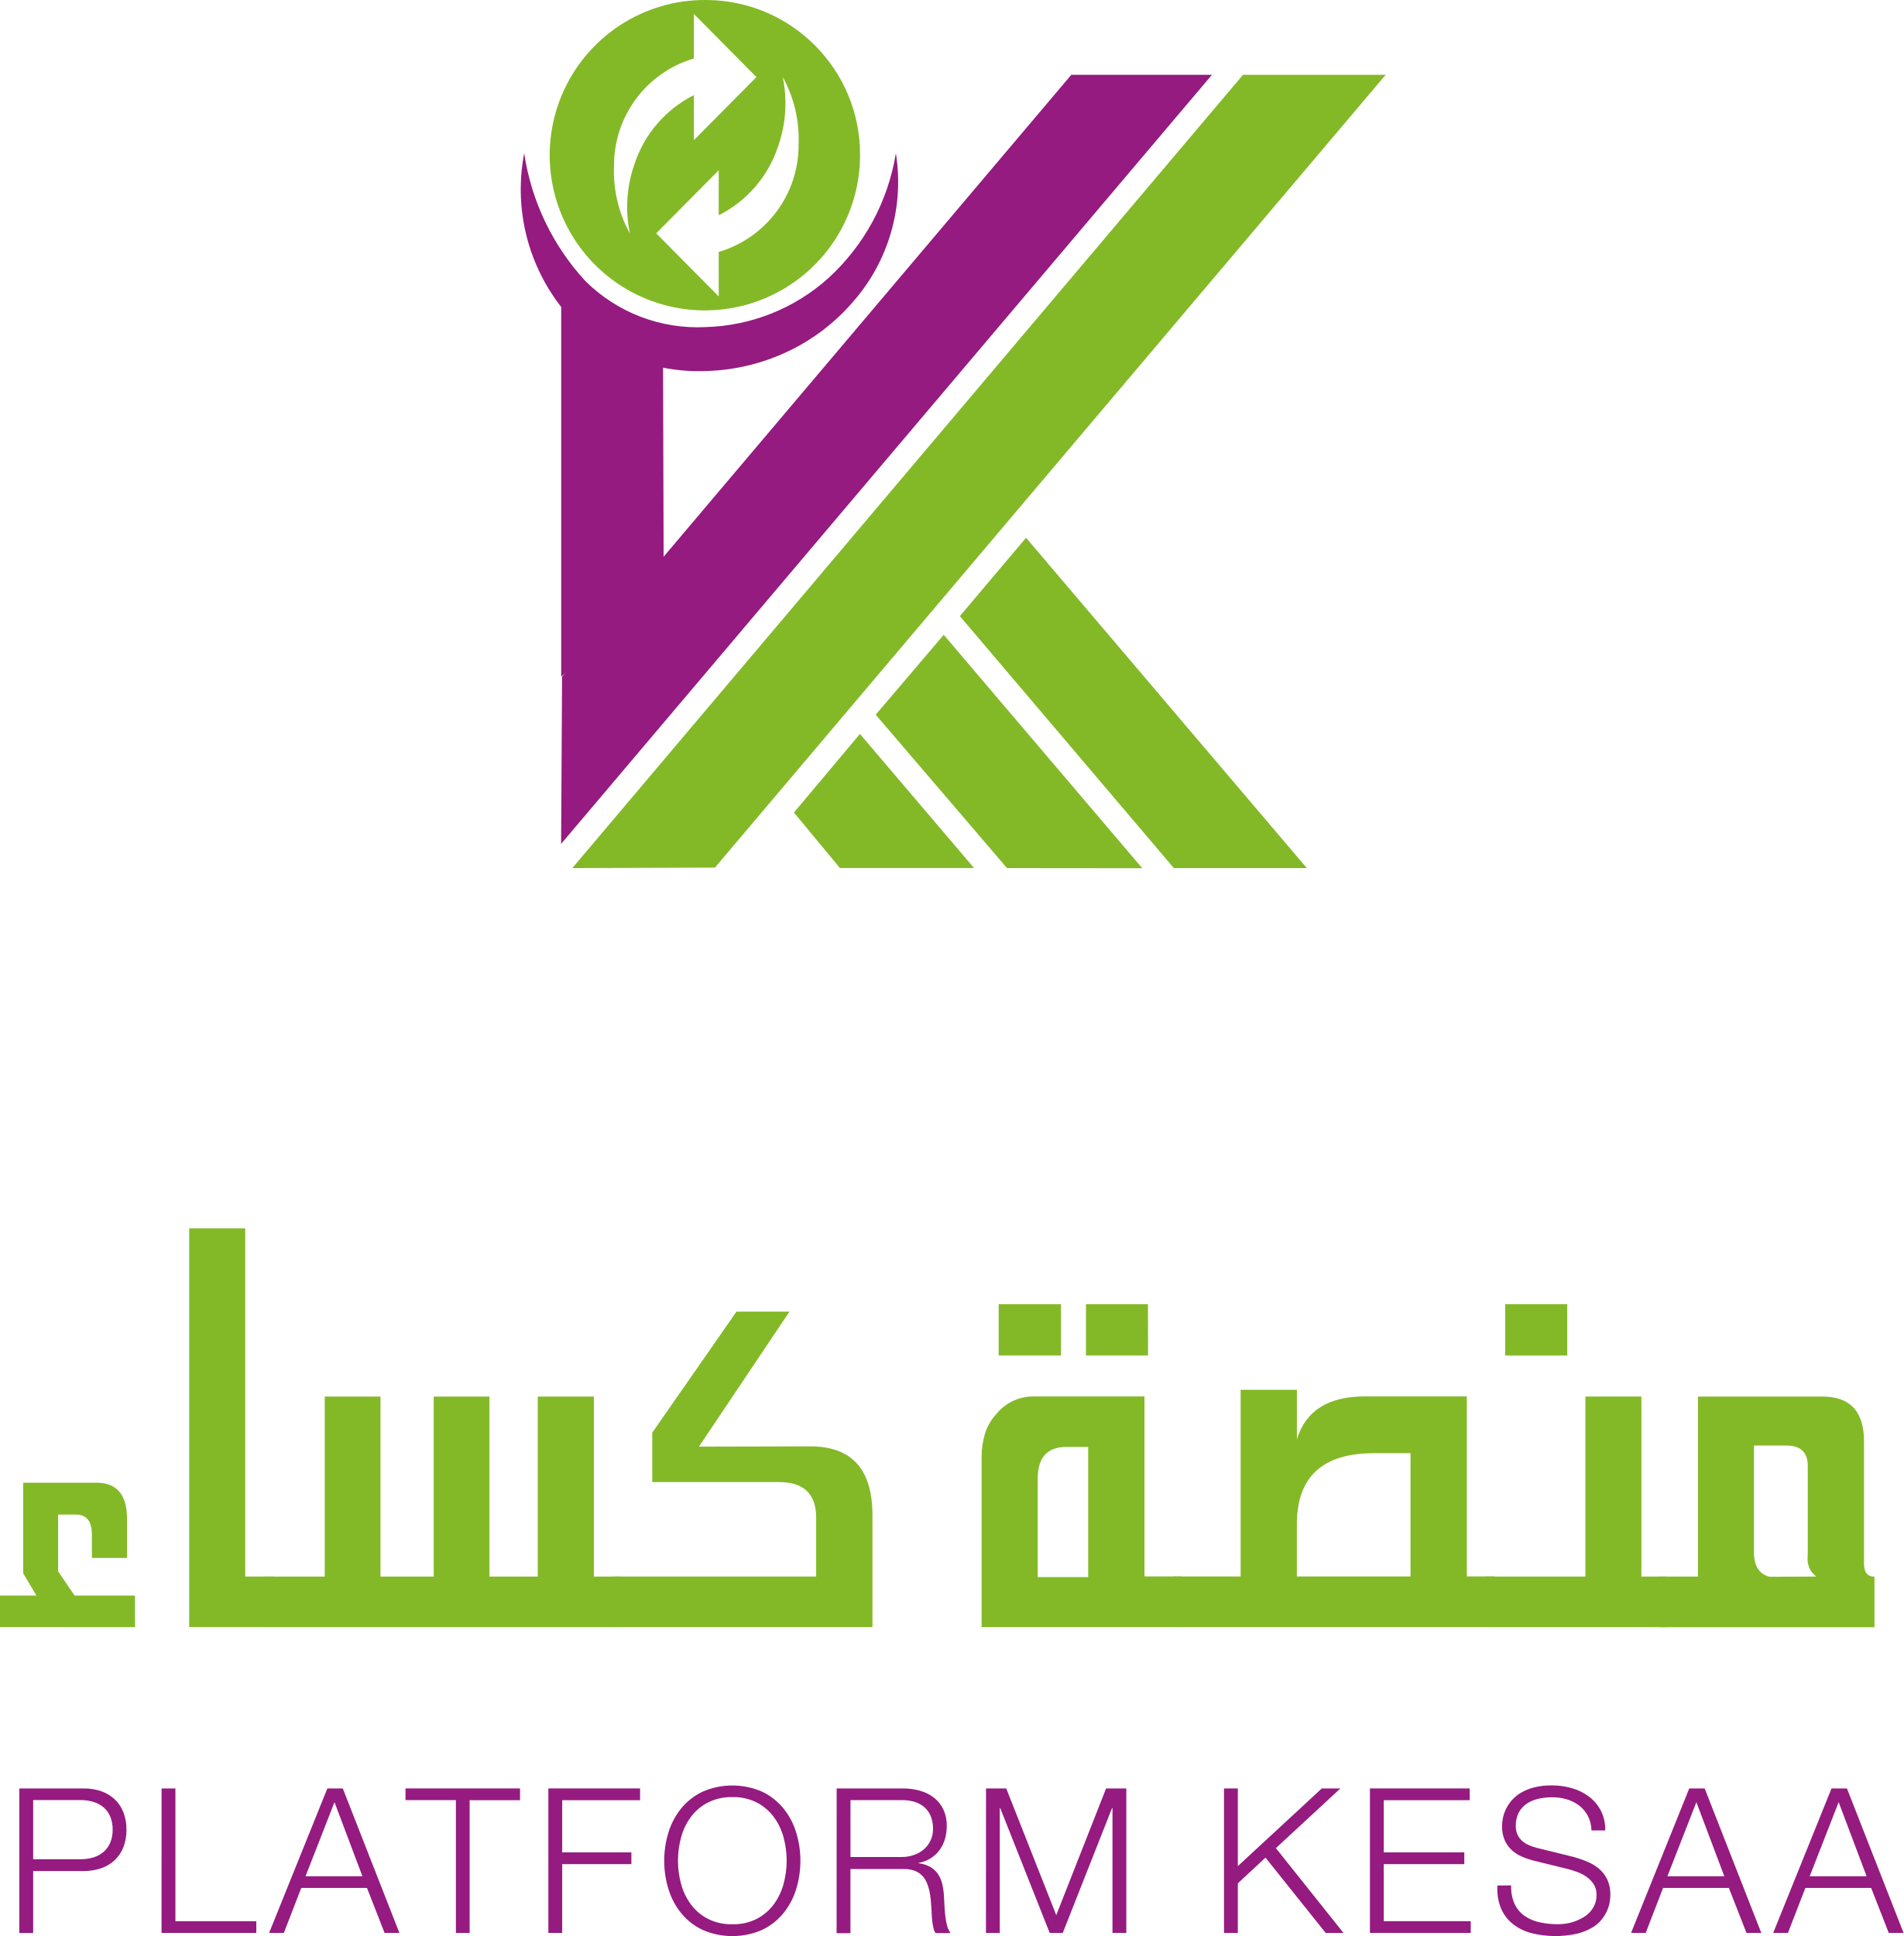
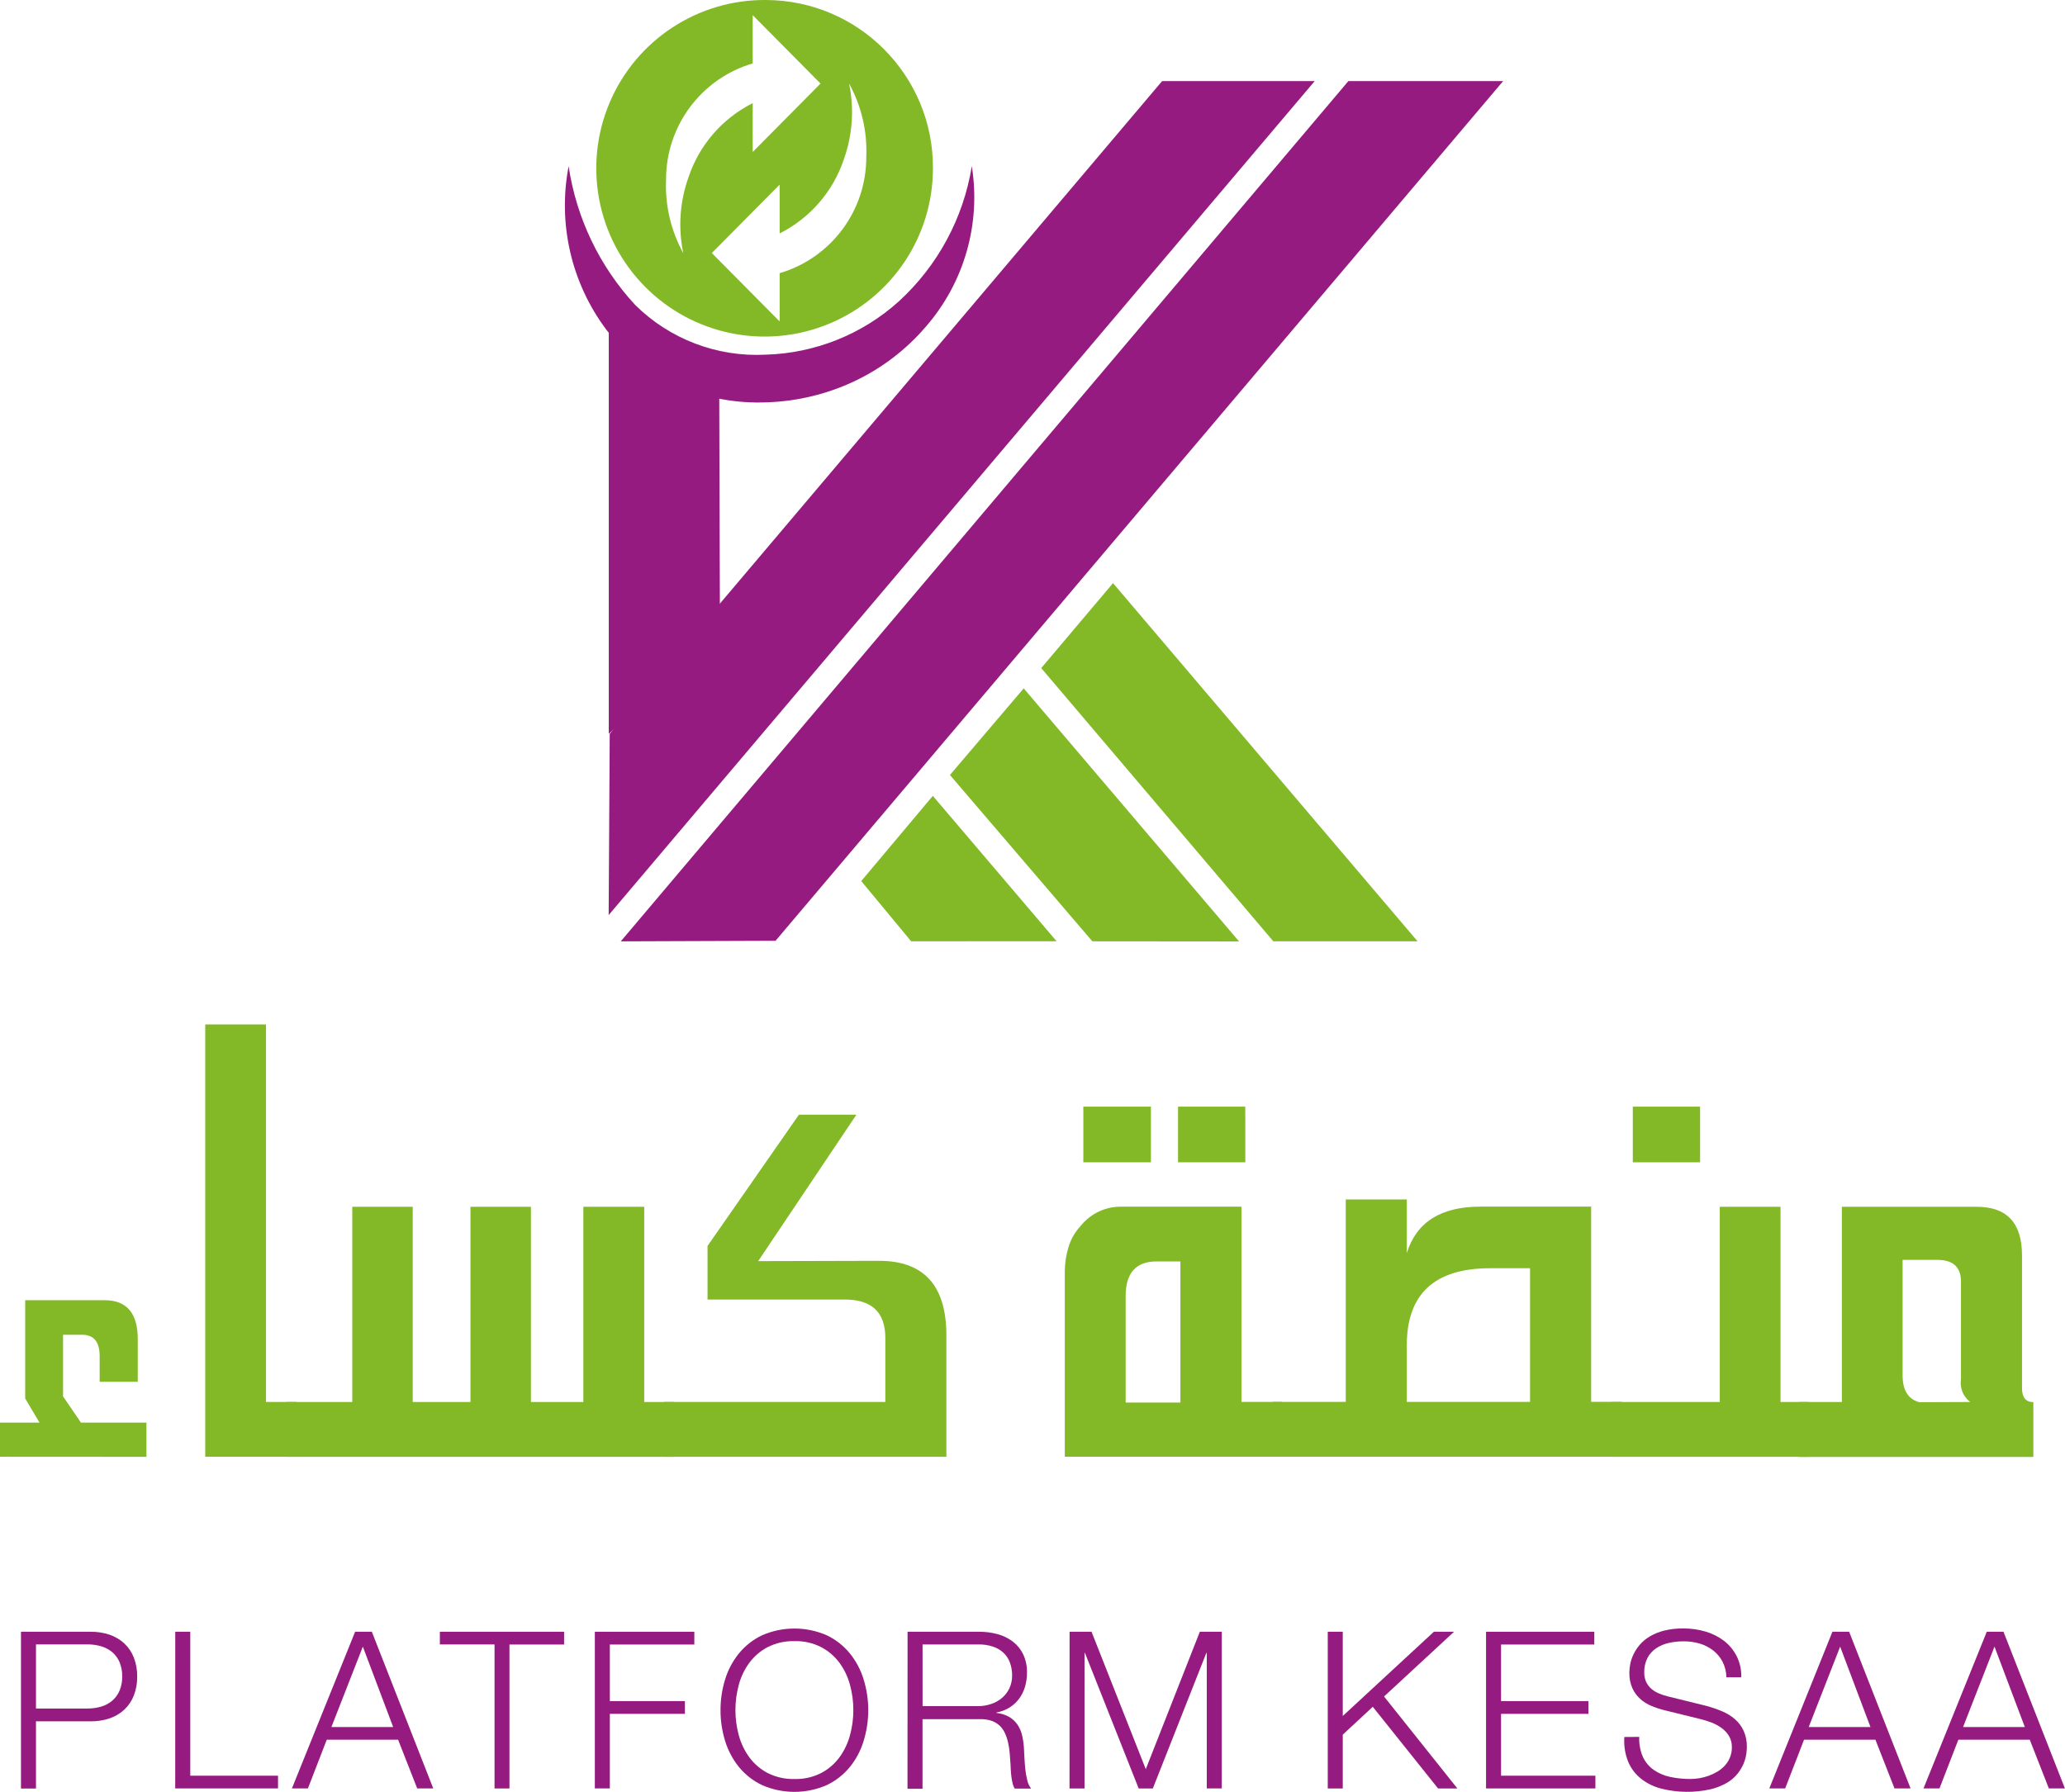
- <svg xmlns="http://www.w3.org/2000/svg" width="94.127" height="95.714" viewBox="0 0 94.127 95.714">
+ <svg xmlns="http://www.w3.org/2000/svg" width="94.127" height="81.691" viewBox="0 0 94.127 81.691">
  <g id="Group_14457" data-name="Group 14457" transform="translate(-105.683 -40.271)">
-     <g id="Group_14454" data-name="Group 14454" transform="translate(105.683 101.001)">
+     <g id="Group_14454" data-name="Group 14454" transform="translate(105.683 86.978)">
      <path id="Path_13948" data-name="Path 13948" d="M105.683,599.857V598.3h1.8l-.652-1.1v-4.479h3.625q1.507,0,1.507,1.778v1.941h-1.737v-1.168q0-.977-.8-.977h-.869v2.81l.815,1.195h2.986v1.561Z" transform="translate(-105.683 -580.147)" fill="#83b927" />
      <path id="Path_13949" data-name="Path 13949" d="M197,495.28h-4.154V475.57h2.769v17.212H197Z" transform="translate(-183.491 -475.57)" fill="#83b927" />
      <path id="Path_13950" data-name="Path 13950" d="M245.152,564.4H227.506v-2.5h2.986v-8.9h2.756v8.9h2.632v-8.9h2.756v8.9h2.389v-8.9H243.8v8.9h1.357Z" transform="translate(-214.435 -544.686)" fill="#83b927" />
      <path id="Path_13951" data-name="Path 13951" d="M387.788,529.5V527h10.086v-2.918q0-1.751-1.846-1.751H389.77v-2.443l4.167-5.986h2.62l-4.479,6.678,5.511-.014q3.067,0,3.068,3.394V529.5Z" transform="translate(-357.519 -509.789)" fill="#83b927" />
      <path id="Path_13952" data-name="Path 13952" d="M567.974,526.45h-9.9v-8.457a3.956,3.956,0,0,1,.163-1.086,2.451,2.451,0,0,1,.556-.977,2.341,2.341,0,0,1,1.833-.882h5.5v8.9h1.846ZM562,513.025h-3.081v-2.538H562Zm1.344,10.954v-6.434H562.26q-1.412,0-1.412,1.574v4.86Zm2.959-10.954h-3.068v-2.538H566.3Z" transform="translate(-509.538 -506.74)" fill="#83b927" />
      <path id="Path_13953" data-name="Path 13953" d="M662.268,561.685h-15.9v-2.5H649.7v-9.23h2.783V552.4q.652-2.118,3.352-2.118h5.05v8.9h1.386Zm-4.168-2.5v-6.095h-1.819q-3.8,0-3.8,3.516v2.579Z" transform="translate(-588.357 -541.975)" fill="#83b927" />
      <path id="Path_13954" data-name="Path 13954" d="M799.321,523.953v2.5h-8.972v-2.5h4.928v-8.9h2.769v8.9Zm-4.941-10.927h-3.067v-2.538h3.067Z" transform="translate(-716.886 -506.74)" fill="#83b927" />
      <path id="Path_13955" data-name="Path 13955" d="M869.918,561.9h1.955v-8.9h6.148q2.064,0,2.063,2.213v6.054q0,.638.517.638v2.5H869.918Zm7.806,0a1.091,1.091,0,0,1-.434-.855,1.7,1.7,0,0,1,.013-.2v-4.425q0-1-1.073-1h-1.588v5.267q0,1.018.76,1.222Z" transform="translate(-787.917 -544.686)" fill="#83b927" />
-       <path id="Path_13956" data-name="Path 13956" d="M114.59,733.622h3.175a2.629,2.629,0,0,1,.871.137,1.869,1.869,0,0,1,.669.4,1.758,1.758,0,0,1,.43.642,2.328,2.328,0,0,1,.152.865,2.3,2.3,0,0,1-.152.862,1.76,1.76,0,0,1-.43.641,1.869,1.869,0,0,1-.669.4,2.632,2.632,0,0,1-.871.137h-2.491v3.064h-.684Zm.684,3.5h2.34a2.166,2.166,0,0,0,.645-.091,1.351,1.351,0,0,0,.5-.274,1.245,1.245,0,0,0,.328-.457,1.615,1.615,0,0,0,.117-.64,1.636,1.636,0,0,0-.117-.643,1.226,1.226,0,0,0-.328-.457,1.384,1.384,0,0,0-.5-.271,2.18,2.18,0,0,0-.645-.091h-2.34Z" transform="translate(-113.634 -705.934)" fill="#951b80" />
-       <path id="Path_13957" data-name="Path 13957" d="M180.142,733.622h.684v6.563h4v.581h-4.686Z" transform="translate(-172.153 -705.934)" fill="#951b80" />
-       <path id="Path_13958" data-name="Path 13958" d="M232.592,733.622h.762l2.8,7.144h-.732l-.871-2.223H231.3l-.86,2.223h-.729Zm-1.081,4.344h2.815l-1.382-3.665Z" transform="translate(-216.405 -705.934)" fill="#951b80" />
-       <path id="Path_13959" data-name="Path 13959" d="M292.542,733.622h5.663v.582h-2.491v6.563h-.68V734.2h-2.492Z" transform="translate(-272.492 -705.934)" fill="#951b80" />
-       <path id="Path_13960" data-name="Path 13960" d="M358.378,733.622h4.535v.582h-3.851v2.58h3.421v.581h-3.421v3.4h-.684Z" transform="translate(-331.264 -705.934)" fill="#951b80" />
-       <path id="Path_13961" data-name="Path 13961" d="M411.774,735.935a4.677,4.677,0,0,1,.21-1.4,3.529,3.529,0,0,1,.631-1.188,3.073,3.073,0,0,1,1.053-.823,3.685,3.685,0,0,1,2.948,0,3.075,3.075,0,0,1,1.051.823,3.528,3.528,0,0,1,.63,1.188,4.787,4.787,0,0,1,0,2.809,3.52,3.52,0,0,1-.63,1.188,3.068,3.068,0,0,1-1.051.823,3.682,3.682,0,0,1-2.948,0,3.065,3.065,0,0,1-1.053-.823,3.52,3.52,0,0,1-.631-1.188A4.674,4.674,0,0,1,411.774,735.935Zm.679,0a4.349,4.349,0,0,0,.154,1.148,3.022,3.022,0,0,0,.482,1.007,2.438,2.438,0,0,0,.837.716,2.564,2.564,0,0,0,1.22.271,2.536,2.536,0,0,0,1.212-.271,2.462,2.462,0,0,0,.836-.716,3.064,3.064,0,0,0,.481-1.007,4.391,4.391,0,0,0,0-2.3,3.025,3.025,0,0,0-.481-1.007,2.476,2.476,0,0,0-.836-.714,2.535,2.535,0,0,0-1.212-.271,2.564,2.564,0,0,0-1.22.271,2.451,2.451,0,0,0-.837.714,2.985,2.985,0,0,0-.482,1.007A4.37,4.37,0,0,0,412.453,735.935Z" transform="translate(-378.931 -704.674)" fill="#951b80" />
-       <path id="Path_13962" data-name="Path 13962" d="M491.232,733.622H494.5a3.122,3.122,0,0,1,.838.11,2.026,2.026,0,0,1,.692.338,1.6,1.6,0,0,1,.471.579,1.865,1.865,0,0,1,.174.836,2.263,2.263,0,0,1-.088.638,1.745,1.745,0,0,1-.264.542,1.573,1.573,0,0,1-.438.408,1.684,1.684,0,0,1-.6.23v.02a1.492,1.492,0,0,1,.58.183,1.2,1.2,0,0,1,.376.35,1.441,1.441,0,0,1,.211.486,3.52,3.52,0,0,1,.085.594q.01.186.023.445t.041.523a3.513,3.513,0,0,0,.09.5.967.967,0,0,0,.174.369h-.747a.775.775,0,0,1-.1-.246,2.546,2.546,0,0,1-.054-.3c-.013-.1-.022-.2-.027-.3s-.009-.186-.012-.261q-.014-.249-.037-.5a3.774,3.774,0,0,0-.073-.486,2.2,2.2,0,0,0-.144-.434,1.106,1.106,0,0,0-.247-.348,1.063,1.063,0,0,0-.381-.222,1.553,1.553,0,0,0-.55-.068h-2.58v3.171h-.684Zm.684,3.391h2.541a1.8,1.8,0,0,0,.591-.1,1.477,1.477,0,0,0,.489-.274,1.3,1.3,0,0,0,.335-.437,1.328,1.328,0,0,0,.125-.586,1.677,1.677,0,0,0-.1-.589,1.159,1.159,0,0,0-.291-.444,1.3,1.3,0,0,0-.481-.283,2.031,2.031,0,0,0-.669-.1h-2.541Z" transform="translate(-449.863 -705.934)" fill="#951b80" />
-       <path id="Path_13963" data-name="Path 13963" d="M560.063,733.622h1l2.473,6.265L566,733.622h1v7.144h-.684V734.59h-.02l-2.439,6.177h-.645l-2.448-6.177h-.02v6.177h-.684Z" transform="translate(-511.309 -705.934)" fill="#951b80" />
-       <path id="Path_13964" data-name="Path 13964" d="M669.73,733.622h.684v3.841l4.153-3.841h.919l-3.19,2.952,3.342,4.193h-.88l-2.976-3.724-1.368,1.271v2.453h-.684Z" transform="translate(-609.209 -705.934)" fill="#951b80" />
-       <path id="Path_13965" data-name="Path 13965" d="M736.983,733.622h4.934v.582h-4.25v2.58h3.982v.581h-3.982v2.82h4.3v.581h-4.984Z" transform="translate(-669.246 -705.934)" fill="#951b80" />
-       <path id="Path_13966" data-name="Path 13966" d="M796.391,737.156a2.018,2.018,0,0,0,.169.921,1.485,1.485,0,0,0,.5.591,2.051,2.051,0,0,0,.747.315,4.306,4.306,0,0,0,.916.093,2.574,2.574,0,0,0,.4-.034,2.36,2.36,0,0,0,.828-.3,1.489,1.489,0,0,0,.34-.276,1.282,1.282,0,0,0,.234-.371,1.2,1.2,0,0,0,.087-.469.959.959,0,0,0-.137-.521,1.293,1.293,0,0,0-.352-.369,2.063,2.063,0,0,0-.474-.247,4.462,4.462,0,0,0-.508-.154l-1.588-.391a4.084,4.084,0,0,1-.609-.2,1.8,1.8,0,0,1-.513-.322,1.5,1.5,0,0,1-.357-.491,1.686,1.686,0,0,1-.135-.706,2.093,2.093,0,0,1,.042-.394,1.8,1.8,0,0,1,.149-.442,2.031,2.031,0,0,1,.286-.435,1.827,1.827,0,0,1,.453-.376,2.456,2.456,0,0,1,.651-.266,3.471,3.471,0,0,1,.882-.1,3.546,3.546,0,0,1,1.008.142,2.574,2.574,0,0,1,.843.422,2.084,2.084,0,0,1,.579.7,2.025,2.025,0,0,1,.209.963h-.679a1.641,1.641,0,0,0-.178-.718,1.563,1.563,0,0,0-.433-.513,1.886,1.886,0,0,0-.612-.308,2.529,2.529,0,0,0-.725-.1,3.043,3.043,0,0,0-.676.073,1.7,1.7,0,0,0-.571.239,1.224,1.224,0,0,0-.4.44,1.39,1.39,0,0,0-.149.669.994.994,0,0,0,.088.433.954.954,0,0,0,.235.31,1.294,1.294,0,0,0,.342.21,2.727,2.727,0,0,0,.415.137l1.745.43a5.716,5.716,0,0,1,.714.244,2.177,2.177,0,0,1,.589.359,1.6,1.6,0,0,1,.4.528,1.715,1.715,0,0,1,.149.75,2.571,2.571,0,0,1-.026.32,1.835,1.835,0,0,1-.119.426,2.079,2.079,0,0,1-.271.459,1.761,1.761,0,0,1-.482.417,2.79,2.79,0,0,1-.751.3,4.9,4.9,0,0,1-2.256-.029,2.509,2.509,0,0,1-.919-.452,1.951,1.951,0,0,1-.586-.776,2.539,2.539,0,0,1-.174-1.126Z" transform="translate(-721.67 -704.674)" fill="#951b80" />
-       <path id="Path_13967" data-name="Path 13967" d="M860.177,733.622h.762l2.8,7.144h-.732l-.871-2.223h-3.253l-.86,2.223H857.3Zm-1.081,4.344h2.815l-1.382-3.665Z" transform="translate(-776.651 -705.934)" fill="#951b80" />
-       <path id="Path_13968" data-name="Path 13968" d="M925.738,733.622h.762l2.8,7.144h-.732l-.871-2.223h-3.254l-.86,2.223h-.729Zm-1.08,4.344h2.815L926.09,734.3Z" transform="translate(-835.177 -705.934)" fill="#951b80" />
+       <g id="Group_14472" data-name="Group 14472">
+         <path id="Path_13956" data-name="Path 13956" d="M114.59,733.622h3.175a2.629,2.629,0,0,1,.871.137,1.869,1.869,0,0,1,.669.4,1.758,1.758,0,0,1,.43.642,2.328,2.328,0,0,1,.152.865,2.3,2.3,0,0,1-.152.862,1.76,1.76,0,0,1-.43.641,1.869,1.869,0,0,1-.669.4,2.632,2.632,0,0,1-.871.137h-2.491v3.064h-.684Zm.684,3.5h2.34a2.166,2.166,0,0,0,.645-.091,1.351,1.351,0,0,0,.5-.274,1.245,1.245,0,0,0,.328-.457,1.615,1.615,0,0,0,.117-.64,1.636,1.636,0,0,0-.117-.643,1.226,1.226,0,0,0-.328-.457,1.384,1.384,0,0,0-.5-.271,2.18,2.18,0,0,0-.645-.091h-2.34Z" transform="translate(-113.634 -705.933)" fill="#951b80" />
+         <path id="Path_13957" data-name="Path 13957" d="M180.142,733.622h.684v6.563h4v.581h-4.686Z" transform="translate(-172.153 -705.933)" fill="#951b80" />
+         <path id="Path_13958" data-name="Path 13958" d="M232.592,733.622h.762l2.8,7.144h-.732l-.871-2.223H231.3l-.86,2.223h-.729Zm-1.081,4.344h2.815l-1.382-3.665Z" transform="translate(-216.405 -705.933)" fill="#951b80" />
+         <path id="Path_13959" data-name="Path 13959" d="M292.542,733.622h5.663v.582h-2.491v6.563h-.68V734.2h-2.492Z" transform="translate(-272.492 -705.933)" fill="#951b80" />
+         <path id="Path_13960" data-name="Path 13960" d="M358.378,733.622h4.535v.582h-3.851v2.58h3.421v.581h-3.421v3.4h-.684Z" transform="translate(-331.264 -705.933)" fill="#951b80" />
+         <path id="Path_13961" data-name="Path 13961" d="M411.774,735.935a4.677,4.677,0,0,1,.21-1.4,3.529,3.529,0,0,1,.631-1.188,3.073,3.073,0,0,1,1.053-.823,3.685,3.685,0,0,1,2.948,0,3.075,3.075,0,0,1,1.051.823,3.528,3.528,0,0,1,.63,1.188,4.787,4.787,0,0,1,0,2.809,3.52,3.52,0,0,1-.63,1.188,3.068,3.068,0,0,1-1.051.823,3.682,3.682,0,0,1-2.948,0,3.065,3.065,0,0,1-1.053-.823,3.52,3.52,0,0,1-.631-1.188A4.674,4.674,0,0,1,411.774,735.935Zm.679,0a4.349,4.349,0,0,0,.154,1.148,3.022,3.022,0,0,0,.482,1.007,2.438,2.438,0,0,0,.837.716,2.564,2.564,0,0,0,1.22.271,2.536,2.536,0,0,0,1.212-.271,2.462,2.462,0,0,0,.836-.716,3.064,3.064,0,0,0,.481-1.007,4.391,4.391,0,0,0,0-2.3,3.025,3.025,0,0,0-.481-1.007,2.476,2.476,0,0,0-.836-.714,2.535,2.535,0,0,0-1.212-.271,2.564,2.564,0,0,0-1.22.271,2.451,2.451,0,0,0-.837.714,2.985,2.985,0,0,0-.482,1.007A4.37,4.37,0,0,0,412.453,735.935Z" transform="translate(-378.931 -704.674)" fill="#951b80" />
+         <path id="Path_13962" data-name="Path 13962" d="M491.232,733.622H494.5a3.122,3.122,0,0,1,.838.11,2.026,2.026,0,0,1,.692.338,1.6,1.6,0,0,1,.471.579,1.865,1.865,0,0,1,.174.836,2.263,2.263,0,0,1-.088.638,1.745,1.745,0,0,1-.264.542,1.573,1.573,0,0,1-.438.408,1.684,1.684,0,0,1-.6.23v.02a1.492,1.492,0,0,1,.58.183,1.2,1.2,0,0,1,.376.35,1.441,1.441,0,0,1,.211.486,3.52,3.52,0,0,1,.085.594q.01.186.023.445t.041.523a3.513,3.513,0,0,0,.09.5.967.967,0,0,0,.174.369h-.747a.775.775,0,0,1-.1-.246,2.546,2.546,0,0,1-.054-.3c-.013-.1-.022-.2-.027-.3s-.009-.186-.012-.261q-.014-.249-.037-.5a3.774,3.774,0,0,0-.073-.486,2.2,2.2,0,0,0-.144-.434,1.106,1.106,0,0,0-.247-.348,1.063,1.063,0,0,0-.381-.222,1.553,1.553,0,0,0-.55-.068h-2.58v3.171h-.684Zm.684,3.391h2.541a1.8,1.8,0,0,0,.591-.1,1.477,1.477,0,0,0,.489-.274,1.3,1.3,0,0,0,.335-.437,1.328,1.328,0,0,0,.125-.586,1.677,1.677,0,0,0-.1-.589,1.159,1.159,0,0,0-.291-.444,1.3,1.3,0,0,0-.481-.283,2.031,2.031,0,0,0-.669-.1h-2.541Z" transform="translate(-449.863 -705.933)" fill="#951b80" />
+         <path id="Path_13963" data-name="Path 13963" d="M560.063,733.622h1l2.473,6.265L566,733.622h1v7.144h-.684V734.59h-.02l-2.439,6.177h-.645l-2.448-6.177h-.02v6.177h-.684Z" transform="translate(-511.309 -705.933)" fill="#951b80" />
+         <path id="Path_13964" data-name="Path 13964" d="M669.73,733.622h.684v3.841l4.153-3.841h.919l-3.19,2.952,3.342,4.193h-.88l-2.976-3.724-1.368,1.271v2.453h-.684Z" transform="translate(-609.208 -705.933)" fill="#951b80" />
+         <path id="Path_13965" data-name="Path 13965" d="M736.983,733.622h4.934v.582h-4.25v2.58h3.982v.581h-3.982v2.82h4.3v.581h-4.984Z" transform="translate(-669.246 -705.933)" fill="#951b80" />
+         <path id="Path_13966" data-name="Path 13966" d="M796.391,737.156a2.018,2.018,0,0,0,.169.921,1.485,1.485,0,0,0,.5.591,2.051,2.051,0,0,0,.747.315,4.306,4.306,0,0,0,.916.093,2.574,2.574,0,0,0,.4-.034,2.36,2.36,0,0,0,.828-.3,1.489,1.489,0,0,0,.34-.276,1.282,1.282,0,0,0,.234-.371,1.2,1.2,0,0,0,.087-.469.959.959,0,0,0-.137-.521,1.293,1.293,0,0,0-.352-.369,2.063,2.063,0,0,0-.474-.247,4.462,4.462,0,0,0-.508-.154l-1.588-.391a4.084,4.084,0,0,1-.609-.2,1.8,1.8,0,0,1-.513-.322,1.5,1.5,0,0,1-.357-.491,1.686,1.686,0,0,1-.135-.706,2.093,2.093,0,0,1,.042-.394,1.8,1.8,0,0,1,.149-.442,2.031,2.031,0,0,1,.286-.435,1.827,1.827,0,0,1,.453-.376,2.456,2.456,0,0,1,.651-.266,3.471,3.471,0,0,1,.882-.1,3.546,3.546,0,0,1,1.008.142,2.574,2.574,0,0,1,.843.422,2.084,2.084,0,0,1,.579.7,2.025,2.025,0,0,1,.209.963h-.679a1.641,1.641,0,0,0-.178-.718,1.563,1.563,0,0,0-.433-.513,1.886,1.886,0,0,0-.612-.308,2.529,2.529,0,0,0-.725-.1,3.043,3.043,0,0,0-.676.073,1.7,1.7,0,0,0-.571.239,1.224,1.224,0,0,0-.4.44,1.39,1.39,0,0,0-.149.669.994.994,0,0,0,.088.433.954.954,0,0,0,.235.31,1.294,1.294,0,0,0,.342.21,2.727,2.727,0,0,0,.415.137l1.745.43a5.716,5.716,0,0,1,.714.244,2.177,2.177,0,0,1,.589.359,1.6,1.6,0,0,1,.4.528,1.715,1.715,0,0,1,.149.75,2.571,2.571,0,0,1-.026.32,1.835,1.835,0,0,1-.119.426,2.079,2.079,0,0,1-.271.459,1.761,1.761,0,0,1-.482.417,2.79,2.79,0,0,1-.751.3,4.9,4.9,0,0,1-2.256-.029,2.509,2.509,0,0,1-.919-.452,1.951,1.951,0,0,1-.586-.776,2.539,2.539,0,0,1-.174-1.126Z" transform="translate(-721.67 -704.674)" fill="#951b80" />
+         <path id="Path_13967" data-name="Path 13967" d="M860.177,733.622h.762l2.8,7.144h-.732l-.871-2.223h-3.253l-.86,2.223H857.3Zm-1.081,4.344h2.815l-1.382-3.665Z" transform="translate(-776.651 -705.933)" fill="#951b80" />
+         <path id="Path_13968" data-name="Path 13968" d="M925.738,733.622h.762l2.8,7.144h-.732l-.871-2.223h-3.254l-.86,2.223h-.729Zm-1.08,4.344h2.815L926.09,734.3Z" transform="translate(-835.177 -705.933)" fill="#951b80" />
+       </g>
    </g>
    <g id="Group_14456" data-name="Group 14456" transform="translate(131.438 40.271)">
      <path id="Path_13969" data-name="Path 13969" d="M364.265,194.232l0-18.967,5.035,3.27.034,11.409Z" transform="translate(-362.271 -160.78)" fill="#951b80" />
      <path id="Path_13970" data-name="Path 13970" d="M396.442,74.74,364.26,112.763l.048-8.264L389.487,74.74Z" transform="translate(-362.271 -71.042)" fill="#951b80" />
-       <path id="Path_13971" data-name="Path 13971" d="M402.565,74.74,369.4,113.961l7.055-.026L409.619,74.74Z" transform="translate(-366.859 -71.042)" fill="#83b927" />
+       <path id="Path_13971" data-name="Path 13971" d="M402.565,74.74,369.4,113.961l7.055-.026,24.752-29.253,8.412-9.942Z" transform="translate(-366.859 -71.042)" fill="#951b80" />
      <path id="Path_13972" data-name="Path 13972" d="M565.175,304.383l-13.883-16.332-3.273,3.874L558.6,304.383Z" transform="translate(-526.313 -261.465)" fill="#83b927" />
      <path id="Path_13973" data-name="Path 13973" d="M522.409,344.307l-9.817-11.54-3.363,3.95,6.492,7.584Z" transform="translate(-491.684 -301.383)" fill="#83b927" />
      <path id="Path_13974" data-name="Path 13974" d="M480.47,385.1l-5.643-6.63-3.263,3.886,2.275,2.745Z" transform="translate(-458.062 -342.185)" fill="#83b927" />
      <g id="Group_14455" data-name="Group 14455" transform="translate(1.564 0)">
        <path id="Path_13975" data-name="Path 13975" d="M367.9,40.271a7.673,7.673,0,1,0,7.6,7.672A7.639,7.639,0,0,0,367.9,40.271ZM364.12,51.814a6.369,6.369,0,0,1-.785-3.352,5.507,5.507,0,0,1,3.949-5.3v-2.2l3.092,3.119L367.284,47.2V44.974a5.857,5.857,0,0,0-2.934,3.4A6.379,6.379,0,0,0,364.12,51.814Zm8.341-4.388a5.508,5.508,0,0,1-3.949,5.3v2.2l-3.092-3.119,3.092-3.119v2.225a5.858,5.858,0,0,0,2.934-3.4,6.38,6.38,0,0,0,.23-3.436A6.372,6.372,0,0,1,372.461,47.425Z" transform="translate(-360.293 -40.271)" fill="#83b927" />
      </g>
      <path id="Path_13976" data-name="Path 13976" d="M364.259,110.888a8.982,8.982,0,0,1-2.106,7.329,9.782,9.782,0,0,1-3.23,2.468,10.1,10.1,0,0,1-3.988.968,9.265,9.265,0,0,1-4.076-.748,8.421,8.421,0,0,1-3.252-2.553,9.451,9.451,0,0,1-1.726-7.464,11.9,11.9,0,0,0,3.033,6.326,7.871,7.871,0,0,0,5.95,2.267,9.458,9.458,0,0,0,6.075-2.436A10.666,10.666,0,0,0,364.259,110.888Z" transform="translate(-345.717 -103.311)" fill="#951b80" />
    </g>
  </g>
</svg>
